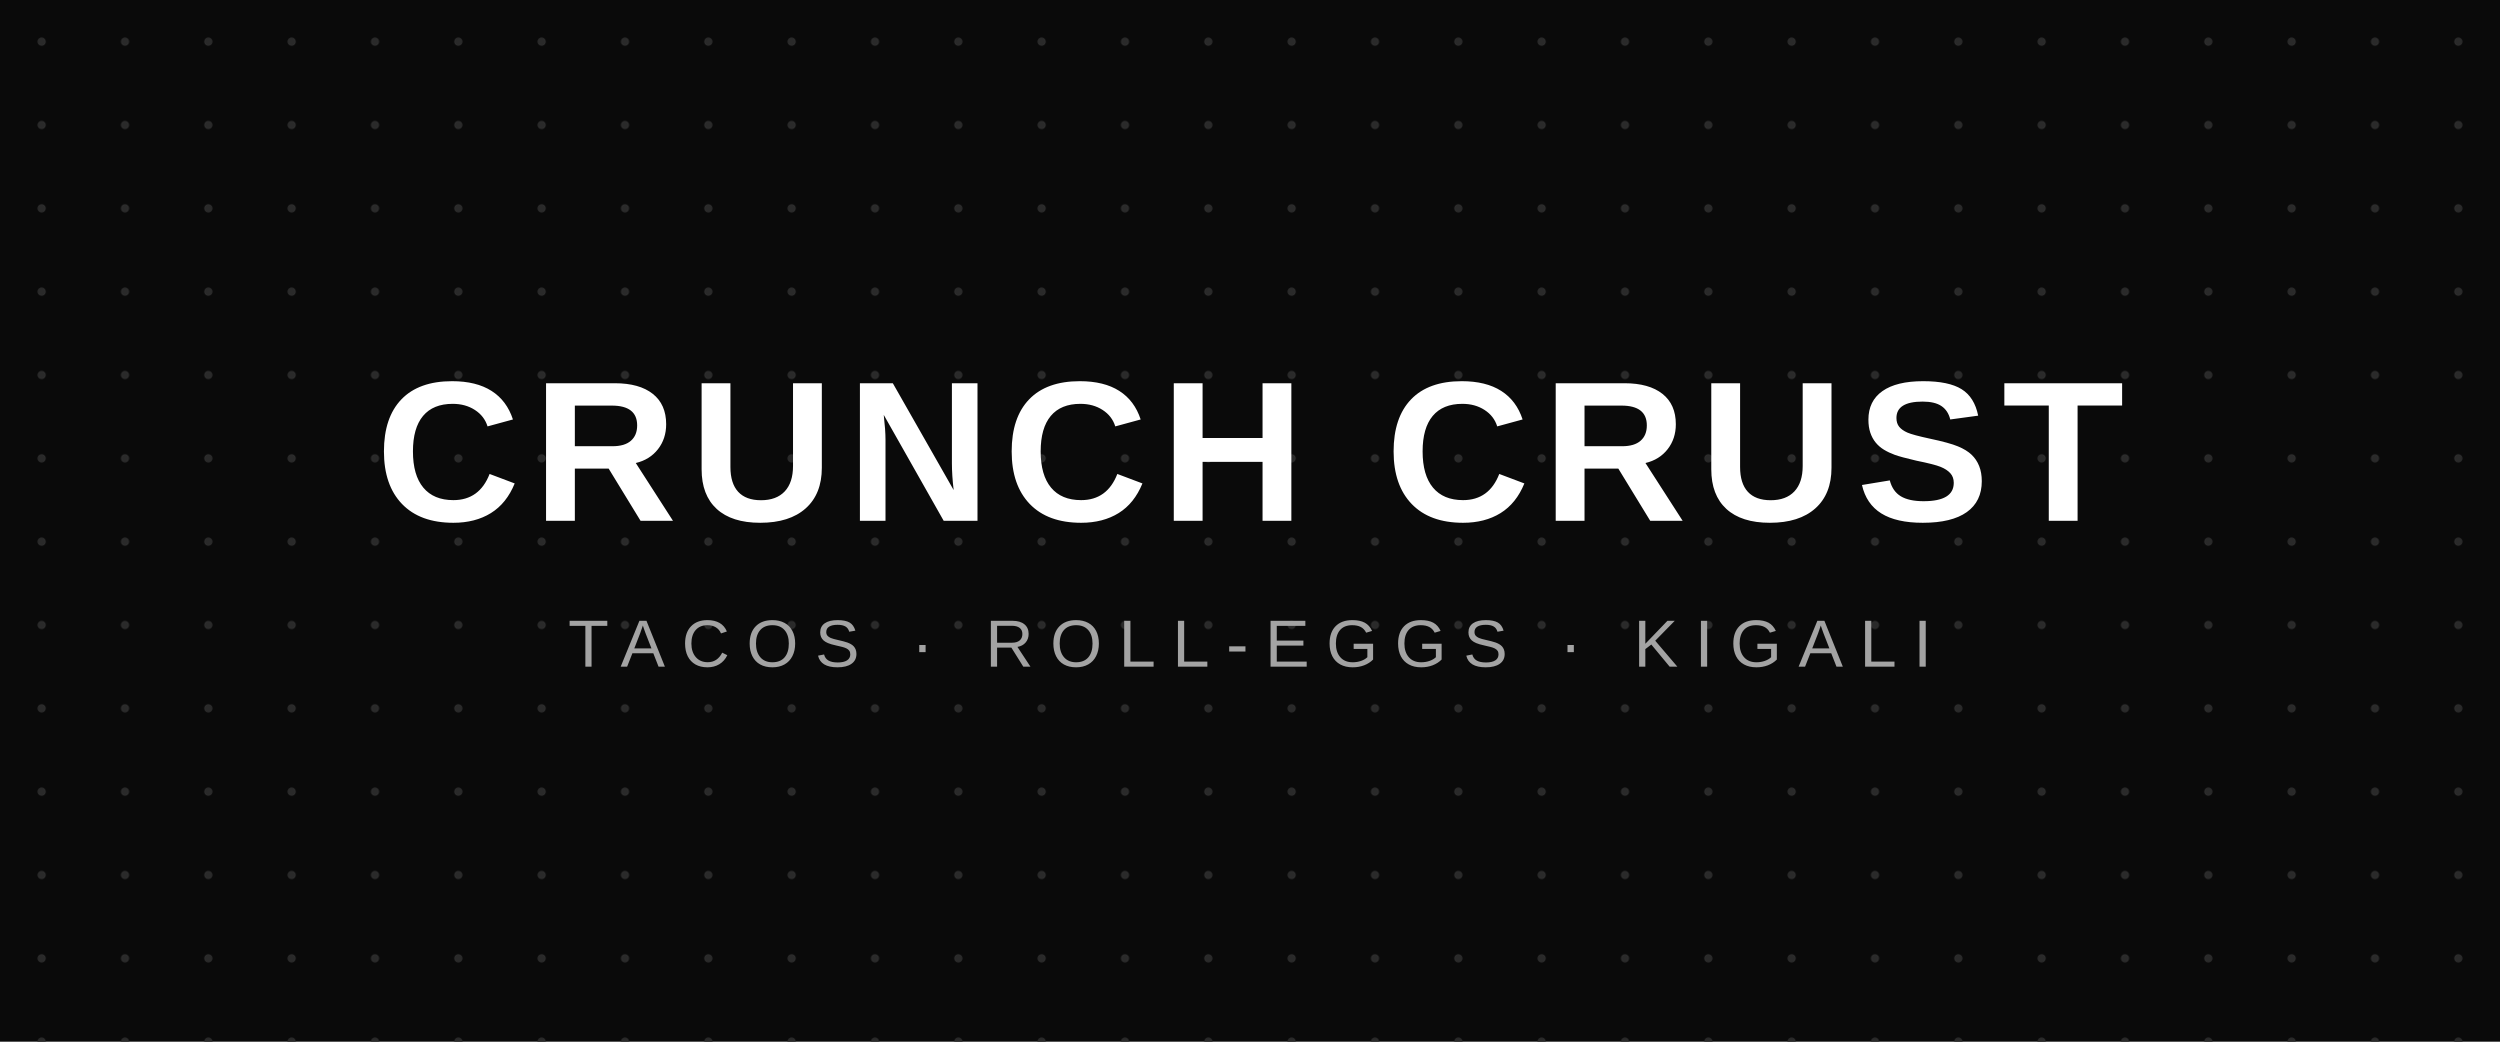
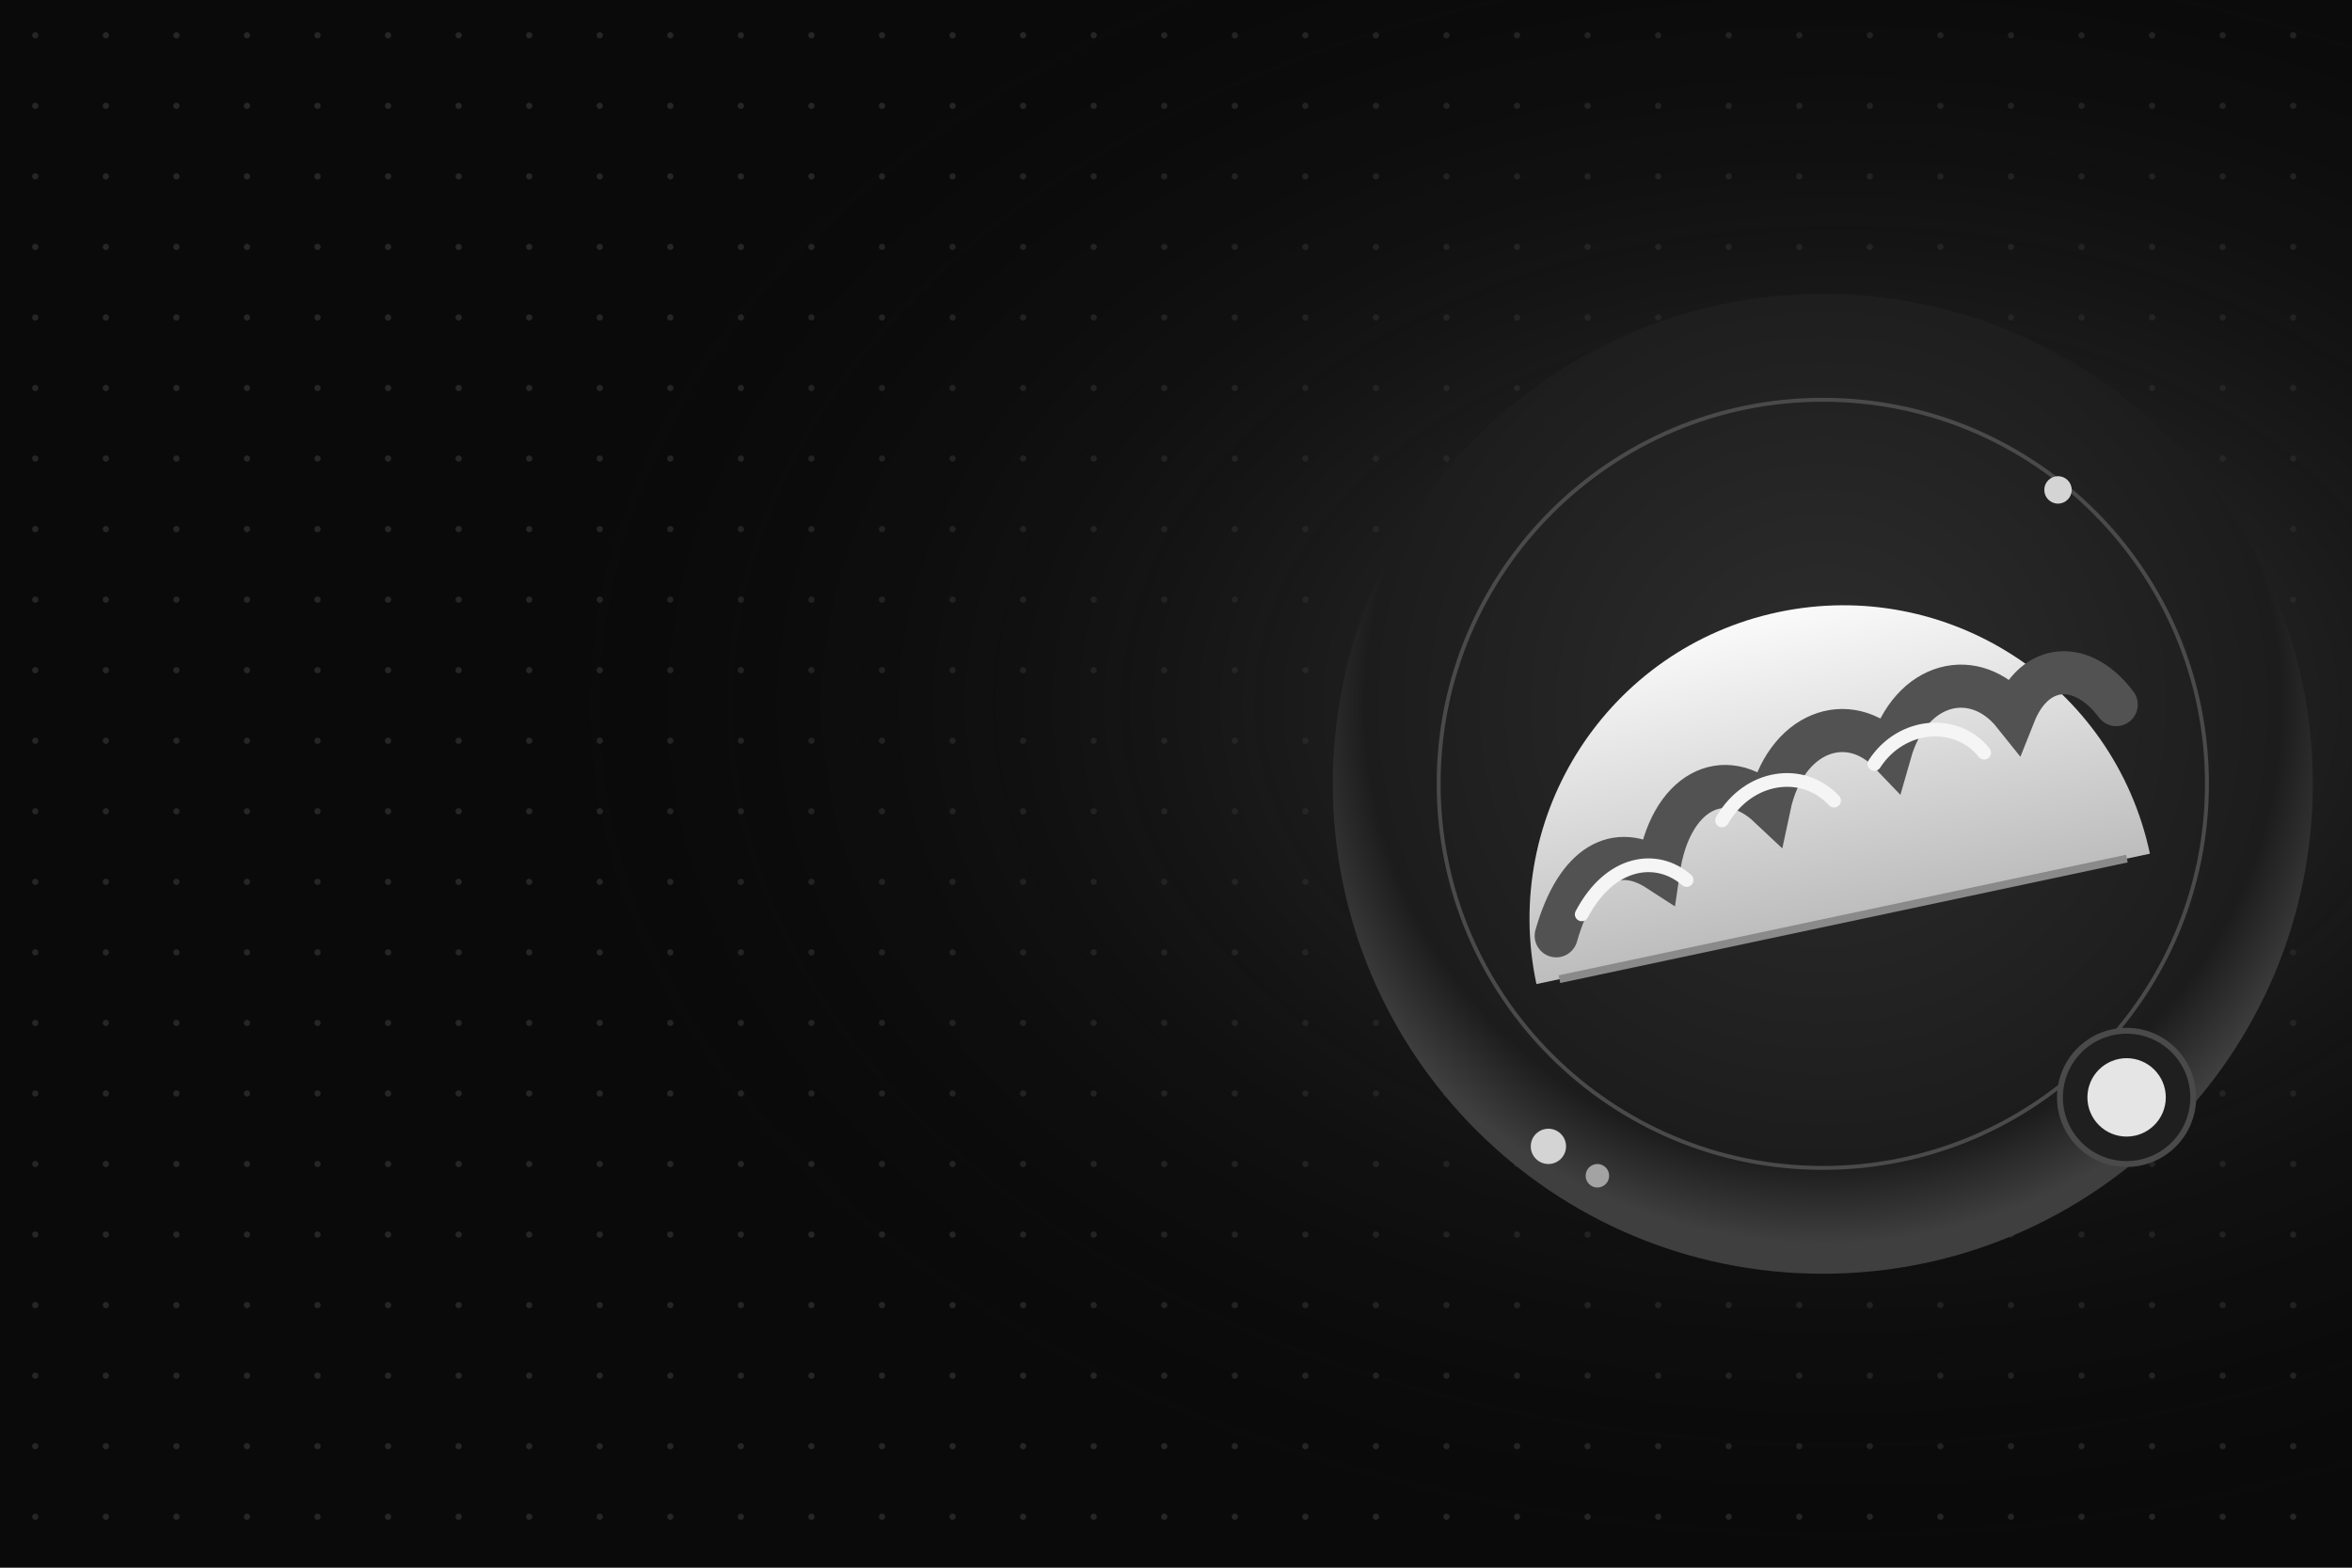
- <svg xmlns="http://www.w3.org/2000/svg" viewBox="0 0 1200 500">
+ <svg xmlns="http://www.w3.org/2000/svg" viewBox="0 0 1200 800">
  <defs>
-     <pattern id="p" width="40" height="40" patternUnits="userSpaceOnUse">
-       <circle cx="20" cy="20" r="2" fill="#2a2a2a" />
+     <pattern id="p" width="36" height="36" patternUnits="userSpaceOnUse">
+       <circle cx="18" cy="18" r="1.6" fill="#262626" />
    </pattern>
+     <radialGradient id="glow" cx="0.78" cy="0.45" r="0.55">
+       <stop offset="0" stop-color="#3a3a3a" />
+       <stop offset="1" stop-color="#0a0a0a" stop-opacity="0" />
+     </radialGradient>
+     <radialGradient id="plate" cx="0.5" cy="0.42" r="0.55">
+       <stop offset="0" stop-color="#2e2e2e" />
+       <stop offset="0.85" stop-color="#1c1c1c" />
+       <stop offset="1" stop-color="#3f3f3f" />
+     </radialGradient>
+     <linearGradient id="shell" x1="0" y1="0" x2="0" y2="1">
+       <stop offset="0" stop-color="#fafafa" />
+       <stop offset="1" stop-color="#bdbdbd" />
+     </linearGradient>
  </defs>
-   <rect width="1200" height="500" fill="#0a0a0a" />
-   <rect width="1200" height="500" fill="url(#p)" />
-   <text x="600" y="250" text-anchor="middle" font-family="Arial,Helvetica,sans-serif" font-weight="800" font-size="96" fill="#fff" letter-spacing="6">CRUNCH CRUST</text>
-   <text x="600" y="320" text-anchor="middle" font-family="Arial,Helvetica,sans-serif" font-size="32" fill="#a3a3a3" letter-spacing="8">TACOS · ROLL-EGGS · KIGALI</text>
+   <rect width="1200" height="800" fill="#0a0a0a" />
+   <rect width="1200" height="800" fill="url(#p)" />
+   <rect width="1200" height="800" fill="url(#glow)" />
+   <circle cx="930" cy="400" r="250" fill="url(#plate)" />
+   <circle cx="930" cy="400" r="196" fill="none" stroke="#4a4a4a" stroke-width="2" />
+   <g transform="rotate(-12 930 420)">
+     <path d="M770 470a160 160 0 0 1 320 0z" fill="url(#shell)" />
+     <path d="M785 448c18-34 40-40 58-22 14-38 44-46 62-20 16-36 50-40 66-14 18-34 52-34 66-6 16-24 40-20 52 6" fill="none" stroke="#525252" stroke-width="22" stroke-linecap="round" />
+     <path d="M800 440c20-24 44-22 56-6m24-26c18-20 46-18 58 2m24-14c18-18 46-14 56 6" fill="none" stroke="#f5f5f5" stroke-width="7" stroke-linecap="round" />
+     <path d="M782 470h296" stroke="#8a8a8a" stroke-width="4" />
+   </g>
+   <circle cx="1085" cy="560" r="34" fill="#1f1f1f" stroke="#4a4a4a" stroke-width="3" />
+   <circle cx="1085" cy="560" r="20" fill="#e5e5e5" />
+   <circle cx="790" cy="585" r="9" fill="#d4d4d4" />
+   <circle cx="815" cy="600" r="6" fill="#a3a3a3" />
+   <circle cx="1050" cy="250" r="7" fill="#d4d4d4" />
</svg>
